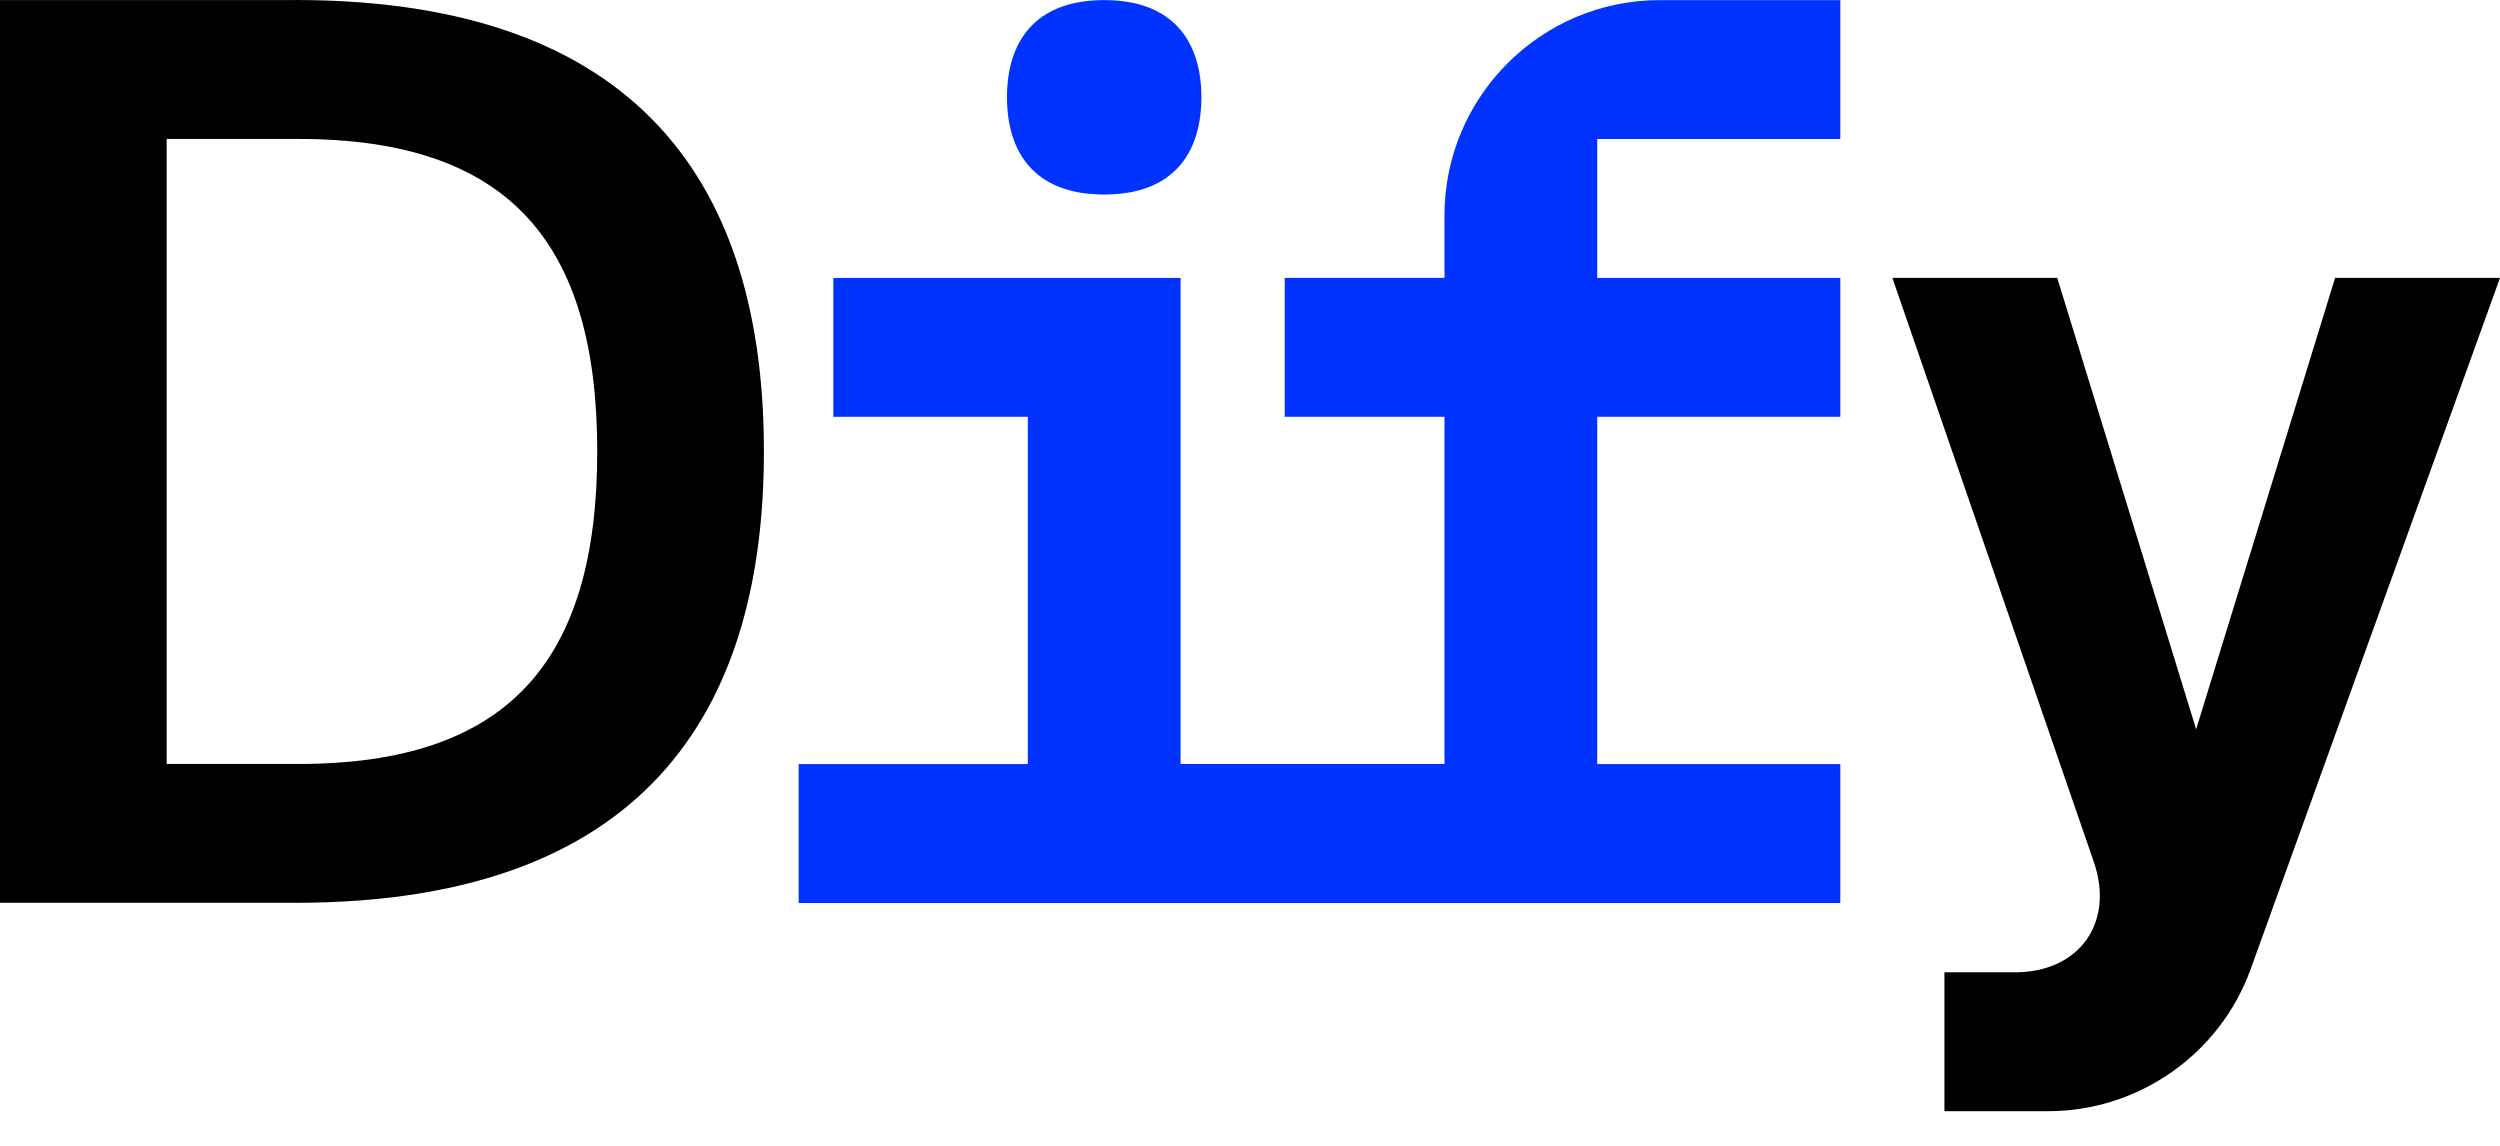
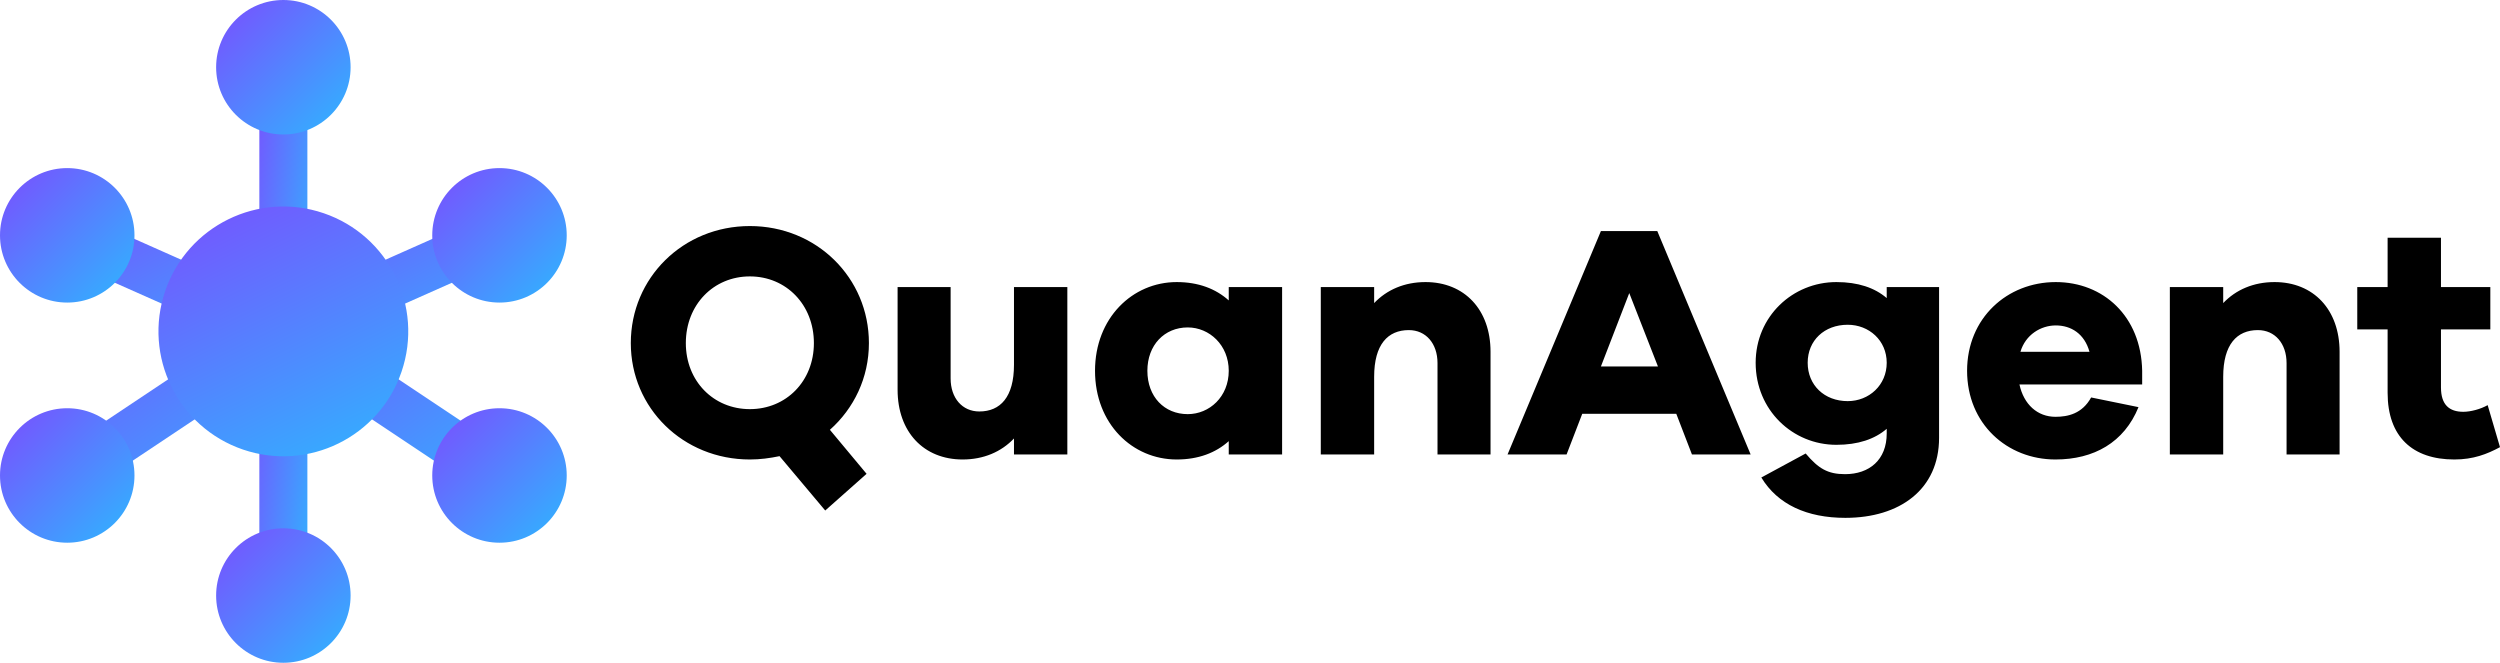
- <svg xmlns="http://www.w3.org/2000/svg" width="48" height="22" viewBox="0 0 48 22" fill="none">
-   <g id="White=False">
-     <g id="if">
-       <path d="M21.2 3.735C22.563 3.735 23.067 2.899 23.067 1.868C23.067 0.837 22.562 0.002 21.2 0.002C19.838 0.002 19.334 0.837 19.334 1.868C19.334 2.899 19.838 3.735 21.2 3.735Z" fill="#0033FF" />
-       <path d="M27.734 4.134V5.335H24.667V8.002H27.734V14.669H22.667V5.336H16V8.003H19.734V14.67H15.334V17.337H35.334V14.67H30.667V8.003H35.334V5.336H30.667V2.669H35.334V0.002H31.867C29.588 0.002 27.734 1.856 27.734 4.135V4.134Z" fill="#0033FF" />
-     </g>
-     <g id="Dy">
-       <path d="M5.667 0.001H0V17.334H5.667C12.667 17.334 14.667 13.334 14.667 8.667C14.667 4 12.667 0 5.667 0V0.001ZM5.734 14.668H3.2V2.668H5.734C9.758 2.668 11.467 4.643 11.467 8.668C11.467 12.692 9.758 14.668 5.734 14.668Z" fill="black" />
-       <path d="M44.834 5.335L42.166 14.002L39.499 5.335H36.333L40.201 16.547C40.604 17.714 39.923 18.668 38.689 18.668H37.333V21.335H39.325C41.063 21.335 42.627 20.236 43.215 18.601L48 5.335H44.834Z" fill="black" />
+ <svg xmlns="http://www.w3.org/2000/svg" xmlns:xlink="http://www.w3.org/1999/xlink" width="520.534" height="138" viewBox="0 0 520.534 138" version="1.1" id="svg13">
+   <defs id="defs13">
+     <linearGradient id="g1" x1="0" y1="0" x2="1" y2="1">
+       <stop offset="0%" stop-color="#7B4DFF" id="stop12" />
+       <stop offset="100%" stop-color="#2DB7FF" id="stop13" />
+     </linearGradient>
+     <linearGradient xlink:href="#g1" id="linearGradient13-2" x1="54" y1="54" x2="106" y2="106" gradientUnits="userSpaceOnUse" gradientTransform="translate(21.55206,-30.12838)" />
+     <linearGradient xlink:href="#g1" id="linearGradient27" x1="25.584" y1="87.945" x2="72.488" y2="134.849" gradientTransform="scale(1.172604,0.8528029)" gradientUnits="userSpaceOnUse" />
+     <linearGradient xlink:href="#g1" id="linearGradient28" x1="55.391" y1="74.47" x2="96.011" y2="115.091" gradientTransform="scale(1.354006,0.7385489)" gradientUnits="userSpaceOnUse" />
+     <linearGradient xlink:href="#g1" id="linearGradient29" x1="191.213" y1="29.417" x2="216.708" y2="54.913" gradientTransform="scale(0.3922323,2.54951)" gradientUnits="userSpaceOnUse" />
+     <linearGradient xlink:href="#g1" id="linearGradient30" x1="22.156" y1="74.47" x2="62.777" y2="115.091" gradientTransform="scale(1.354006,0.7385489)" gradientUnits="userSpaceOnUse" />
+     <linearGradient xlink:href="#g1" id="linearGradient31" x1="63.96" y1="87.945" x2="110.864" y2="134.849" gradientTransform="scale(1.172604,0.8528029)" gradientUnits="userSpaceOnUse" />
+     <linearGradient xlink:href="#g1" id="linearGradient33" x1="66" y1="11" x2="94" y2="39" gradientUnits="userSpaceOnUse" />
+     <linearGradient xlink:href="#g1" id="linearGradient34" x1="111" y1="46" x2="139" y2="74" gradientUnits="userSpaceOnUse" />
+     <linearGradient xlink:href="#g1" id="linearGradient35" x1="111" y1="96" x2="139" y2="124" gradientUnits="userSpaceOnUse" />
+     <linearGradient xlink:href="#g1" id="linearGradient36" x1="66" y1="121" x2="94" y2="149" gradientUnits="userSpaceOnUse" />
+     <linearGradient xlink:href="#g1" id="linearGradient37" x1="21" y1="96" x2="49" y2="124" gradientUnits="userSpaceOnUse" />
+     <linearGradient xlink:href="#g1" id="linearGradient38" x1="21" y1="46" x2="49" y2="74" gradientUnits="userSpaceOnUse" />
+     <linearGradient xlink:href="#g1" id="linearGradient26" gradientUnits="userSpaceOnUse" gradientTransform="scale(0.3922323,2.54951)" x1="191.213" y1="7.845" x2="216.708" y2="33.34" />
+   </defs>
+   <g transform="matrix(1.735911,0,0,1.735911,131.3423,47.06657)" id="g2">
+     <g id="g1-9">
+       <path d="m 29.96,-13.36 c 0,-7.84 -6.28,-14.04 -14.28,-14.04 -8,0 -14.28,6.2 -14.28,14.04 0,7.8 6.28,13.96 14.28,13.96 1.24,0 2.4,-0.16 3.56,-0.4 l 5.48,6.52 4.96,-4.4 -4.4,-5.28 c 2.88,-2.56 4.68,-6.24 4.68,-10.4 z m -21.96,0 c 0,-4.6 3.32,-8 7.68,-8 4.36,0 7.68,3.4 7.68,8 0,4.56 -3.32,7.92 -7.68,7.92 C 11.32,-5.44 8,-8.8 8,-13.36 Z m 45.76,-6.72 h -6.4 v 9.32 c 0,3.88 -1.64,5.6 -4.16,5.6 -2.04,0 -3.44,-1.6 -3.44,-3.96 V -20.08 H 33.4 v 12.32 c 0,5.04 3.12,8.36 7.8,8.36 2.52,0 4.64,-0.92 6.16,-2.52 V 0 h 6.4 z m 25.76,0 h -6.4 v 1.6 c -1.56,-1.4 -3.64,-2.2 -6.24,-2.2 -5.32,0 -9.8,4.32 -9.8,10.64 0,6.36 4.48,10.64 9.8,10.64 2.6,0 4.68,-0.8 6.24,-2.2 V 0 h 6.4 z M 68.2,-4.84 c -2.8,0 -4.84,-2.08 -4.84,-5.2 0,-3.08 2.04,-5.2 4.84,-5.2 2.6,0 4.92,2.12 4.92,5.2 0,3.12 -2.32,5.2 -4.92,5.2 z m 28.52,-15.84 c -2.52,0 -4.64,0.92 -6.16,2.52 v -1.92 h -6.4 V 0 h 6.4 v -9.32 c 0,-3.88 1.64,-5.6 4.16,-5.6 2.04,0 3.44,1.6 3.44,3.96 V 0 h 6.36 v -12.32 c 0,-5.04 -3.12,-8.36 -7.8,-8.36 z m 39,20.68 -11.2,-26.8 h -6.76 L 106.56,0 h 7.08 l 1.88,-4.88 H 126.8 L 128.68,0 Z M 124.6,-10.56 h -6.84 l 3.4,-8.8 z m 33.72,-9.52 h -6.28 v 1.32 c -1.44,-1.24 -3.44,-1.92 -6.04,-1.92 -5.24,0 -9.68,4.12 -9.68,9.68 0,5.68 4.44,9.84 9.68,9.84 2.6,0 4.6,-0.68 6.04,-1.92 v 0.56 c 0,3.16 -2.08,4.88 -5,4.88 -2.08,0 -3.2,-0.68 -4.72,-2.48 L 137,2.76 c 1.96,3.24 5.48,4.84 10.08,4.84 6.52,0 11.24,-3.4 11.24,-9.6 z M 147.36,-6.4 c -2.8,0 -4.8,-1.92 -4.8,-4.6 0,-2.68 2,-4.56 4.8,-4.56 2.56,0 4.68,1.88 4.68,4.56 0,2.68 -2.12,4.6 -4.68,4.6 z m 35.32,-3.64 c -0.12,-6.56 -4.68,-10.64 -10.36,-10.64 -5.84,0 -10.64,4.32 -10.64,10.64 0,6.36 4.8,10.64 10.6,10.64 4.6,0 8.24,-2.04 9.96,-6.28 l -5.68,-1.16 c -1.08,1.96 -2.8,2.32 -4.28,2.32 -2.16,0 -3.8,-1.48 -4.32,-3.88 h 14.72 z m -10.36,-5.44 c 1.84,0 3.44,1 4.04,3.16 h -8.28 c 0.6,-2.04 2.44,-3.16 4.24,-3.16 z m 26.24,-5.2 c -2.52,0 -4.64,0.92 -6.16,2.52 v -1.92 H 186 V 0 h 6.4 v -9.32 c 0,-3.88 1.64,-5.6 4.16,-5.6 2.04,0 3.44,1.6 3.44,3.96 V 0 h 6.36 v -12.32 c 0,-5.04 -3.12,-8.36 -7.8,-8.36 z m 25.56,14.76 c -0.84,0.48 -2.04,0.8 -2.92,0.8 -1.68,0 -2.68,-0.84 -2.68,-2.92 V -15 h 5.92 v -5.08 h -5.92 V -26 h -6.4 v 5.92 h -3.64 V -15 h 3.64 v 7.6 c 0,5.28 3,8 8,8 2.28,0 3.92,-0.64 5.48,-1.48 z" transform="translate(-1.4,27.4)" id="path1" />
    </g>
  </g>
+   <g id="g13" transform="translate(-21,-11)">
+     <line x1="80" y1="80" x2="35" y2="110" stroke="url(#g1)" stroke-width="10" stroke-linecap="round" id="line11-5" style="stroke:url(#linearGradient27)" />
+     <line x1="80" y1="80" x2="125" y2="60" stroke="url(#g1)" stroke-width="10" stroke-linecap="round" id="line8-6" style="stroke:url(#linearGradient28)" />
+     <line x1="80" y1="80" x2="80" y2="135" stroke="url(#g1)" stroke-width="10" stroke-linecap="round" id="line10-3" style="stroke:url(#linearGradient29)" />
+     <line x1="80" y1="80" x2="35" y2="60" stroke="url(#g1)" stroke-width="10" stroke-linecap="round" id="line12-6" style="stroke:url(#linearGradient30)" />
+     <line x1="80" y1="80" x2="125" y2="110" stroke="url(#g1)" stroke-width="10" stroke-linecap="round" id="line9-3" style="stroke:url(#linearGradient31)" />
+     <line x1="80" y1="80" x2="80" y2="25" stroke="url(#g1)" stroke-width="10" stroke-linecap="round" id="line7-0" style="stroke:url(#linearGradient26)" />
+     <circle cx="101.552" cy="49.872" r="26" fill="url(#g1)" id="circle1-8" style="fill:url(#linearGradient13-2)" transform="rotate(18.84462)" />
+     <circle cx="80" cy="25" r="14" fill="url(#g1)" id="circle2-4" style="fill:url(#linearGradient33)" />
+     <circle cx="125" cy="60" r="14" fill="url(#g1)" id="circle3-0" style="fill:url(#linearGradient34)" />
+     <circle cx="125" cy="110" r="14" fill="url(#g1)" id="circle4-4" style="fill:url(#linearGradient35)" />
+     <circle cx="80" cy="135" r="14" fill="url(#g1)" id="circle5-6" style="fill:url(#linearGradient36)" />
+     <circle cx="35" cy="110" r="14" fill="url(#g1)" id="circle6-4" style="fill:url(#linearGradient37)" />
+     <circle cx="35" cy="60" r="14" fill="url(#g1)" id="circle7-6" style="fill:url(#linearGradient38)" />
+   </g>
</svg>
